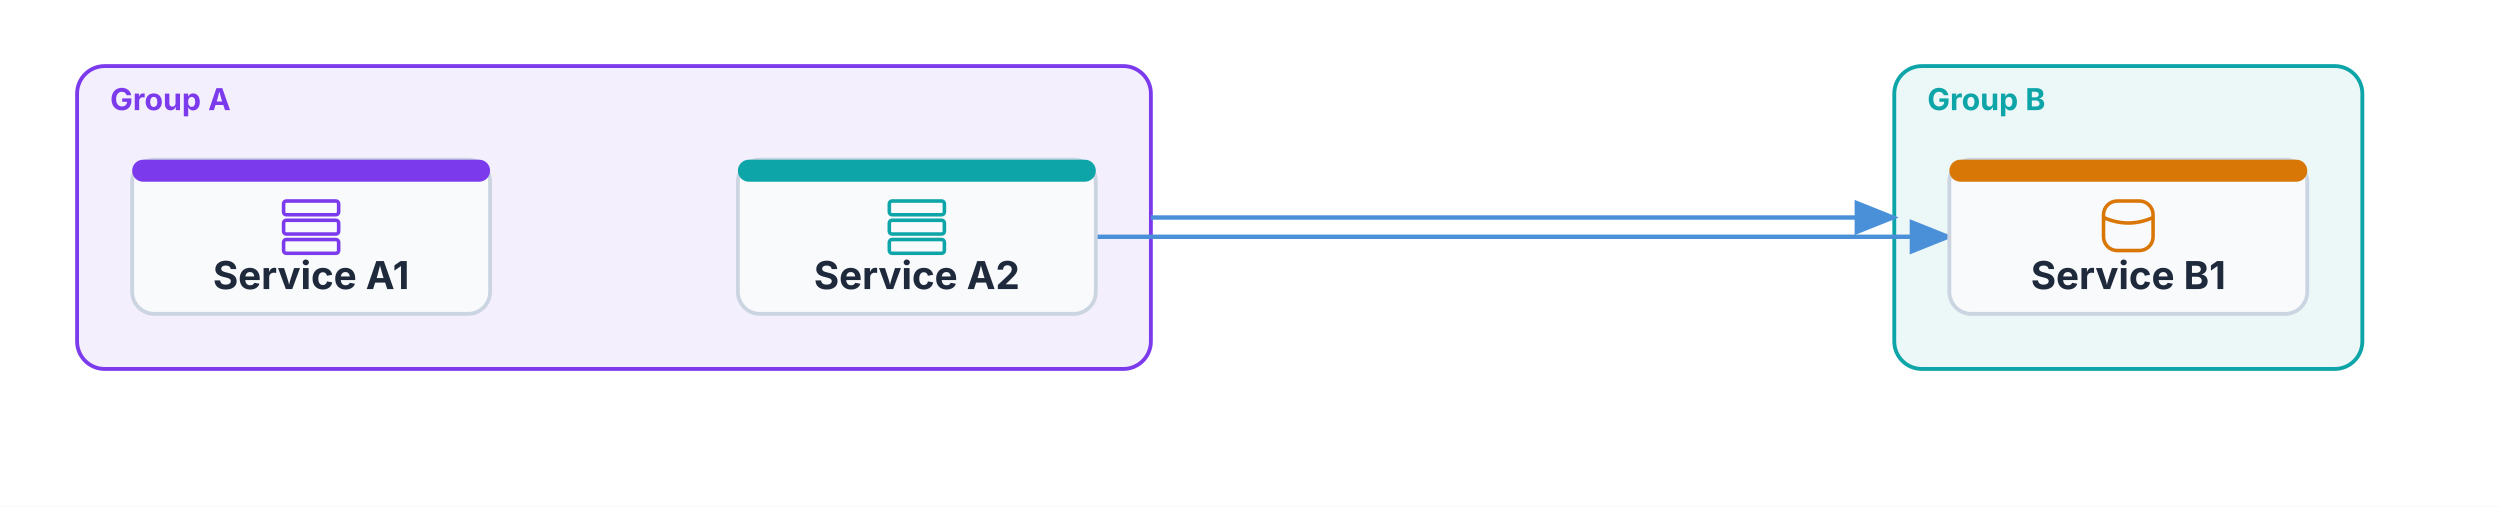
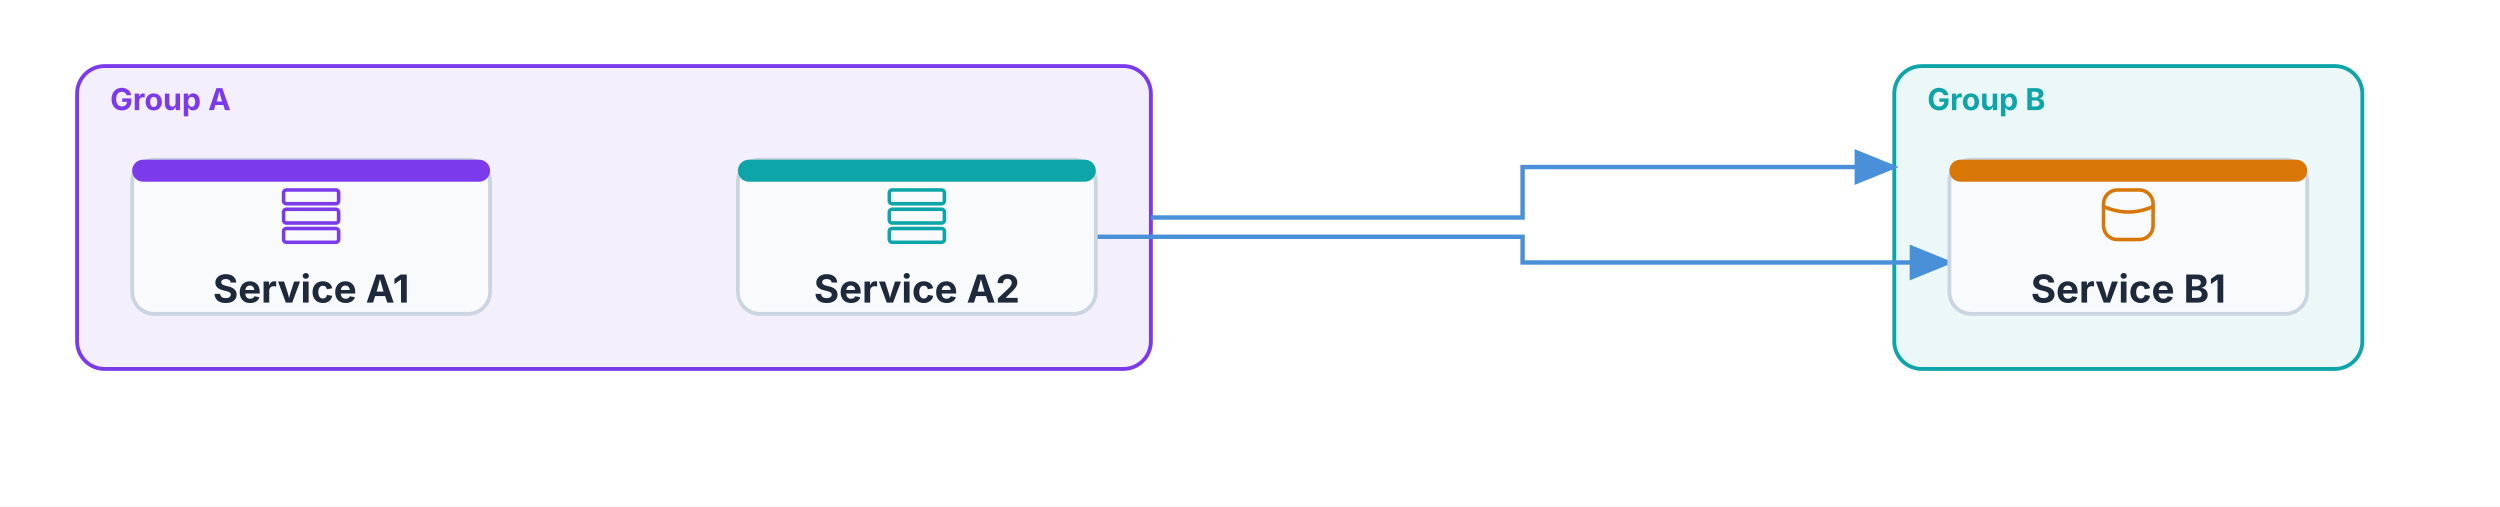
<svg xmlns="http://www.w3.org/2000/svg" viewBox="-24 -34 908 184" width="908" height="184">
  <defs>
-     <marker id="arch-arrow-end" markerWidth="10" markerHeight="8" refX="9" refY="4" orient="auto">
-       <polygon points="0 0, 10 4, 0 8" fill="#4A90D9" />
+     <marker id="arch-arrow-end" markerUnits="userSpaceOnUse" markerWidth="16" markerHeight="13" refX="14.4" refY="6.5" orient="auto">
+       <polygon points="0 0, 16 6.5, 0 13" fill="#4A90D9" />
    </marker>
-     <marker id="arch-arrow-start" markerWidth="10" markerHeight="8" refX="1" refY="4" orient="auto-start-reverse">
-       <polygon points="0 0, 10 4, 0 8" fill="#4A90D9" />
+     <marker id="arch-arrow-start" markerUnits="userSpaceOnUse" markerWidth="16" markerHeight="13" refX="1.6" refY="6.5" orient="auto-start-reverse">
+       <polygon points="0 0, 16 6.5, 0 13" fill="#4A90D9" />
    </marker>
  </defs>
  <rect x="-24" y="-34" width="908" height="184" fill="#FFFFFF" />
  <rect x="4" y="-10" width="390" height="110" fill="#7C3AED14" stroke="#7C3AED" stroke-width="1.4" rx="10" />
-   <text x="16" y="6" font-size="11" font-family="Inter, system-ui, -apple-system, sans-serif" fill="#7C3AED" font-weight="bold">Group A</text>
+   <text x="16" y="6" font-size="11" font-family="Inter, system-ui, -apple-system, sans-serif" fill="#7C3AED" text-anchor="start" font-weight="bold">Group A</text>
  <rect x="664" y="-10" width="170" height="110" fill="#0EA5A814" stroke="#0EA5A8" stroke-width="1.4" rx="10" />
-   <text x="676" y="6" font-size="11" font-family="Inter, system-ui, -apple-system, sans-serif" fill="#0EA5A8" font-weight="bold">Group B</text>
-   <path d="M 394 45 L 664 45" stroke="#4A90D9" stroke-width="1.6" fill="none" marker-end="url(#arch-arrow-end)" />
-   <path d="M 374 52 L 684 52" stroke="#4A90D9" stroke-width="1.6" fill="none" marker-end="url(#arch-arrow-end)" />
+   <text x="676" y="6" font-size="11" font-family="Inter, system-ui, -apple-system, sans-serif" fill="#0EA5A8" text-anchor="start" font-weight="bold">Group B</text>
+   <path d="M 394 45 L 529 45 L 529 26.667 L 664 26.667" stroke="#4A90D9" stroke-width="1.6" fill="none" marker-end="url(#arch-arrow-end)" />
+   <path d="M 374 52 L 529 52 L 529 61.333 L 684 61.333" stroke="#4A90D9" stroke-width="1.6" fill="none" marker-end="url(#arch-arrow-end)" />
  <rect x="24" y="24" width="130" height="56" fill="#F8FAFC" stroke="#CBD5E1" stroke-width="1.4" rx="8" />
  <rect x="24" y="24" width="130" height="8" fill="#7C3AED" stroke="#7C3AED" stroke-width="0" rx="4" />
-   <rect x="79" y="39" width="20" height="5" fill="#F8FAFC" stroke="#7C3AED" stroke-width="1.3" rx="1" />
-   <rect x="79" y="46" width="20" height="5" fill="#F8FAFC" stroke="#7C3AED" stroke-width="1.3" rx="1" />
-   <rect x="79" y="53" width="20" height="5" fill="#F8FAFC" stroke="#7C3AED" stroke-width="1.3" rx="1" />
-   <text x="89" y="71" font-size="14" font-family="Inter, system-ui, -apple-system, sans-serif" fill="#1E293B" text-anchor="middle" font-weight="bold">Service A1</text>
+   <rect x="79" y="35" width="20" height="5" fill="#F8FAFC" stroke="#7C3AED" stroke-width="1.3" rx="1" />
+   <rect x="79" y="42" width="20" height="5" fill="#F8FAFC" stroke="#7C3AED" stroke-width="1.3" rx="1" />
+   <rect x="79" y="49" width="20" height="5" fill="#F8FAFC" stroke="#7C3AED" stroke-width="1.3" rx="1" />
+   <text x="89" y="75.9" font-size="14" font-family="Inter, system-ui, -apple-system, sans-serif" fill="#1E293B" text-anchor="middle" font-weight="bold">Service A1</text>
  <rect x="244" y="24" width="130" height="56" fill="#F8FAFC" stroke="#CBD5E1" stroke-width="1.4" rx="8" />
  <rect x="244" y="24" width="130" height="8" fill="#0EA5A8" stroke="#0EA5A8" stroke-width="0" rx="4" />
-   <rect x="299" y="39" width="20" height="5" fill="#F8FAFC" stroke="#0EA5A8" stroke-width="1.3" rx="1" />
-   <rect x="299" y="46" width="20" height="5" fill="#F8FAFC" stroke="#0EA5A8" stroke-width="1.3" rx="1" />
-   <rect x="299" y="53" width="20" height="5" fill="#F8FAFC" stroke="#0EA5A8" stroke-width="1.3" rx="1" />
-   <text x="309" y="71" font-size="14" font-family="Inter, system-ui, -apple-system, sans-serif" fill="#1E293B" text-anchor="middle" font-weight="bold">Service A2</text>
+   <rect x="299" y="35" width="20" height="5" fill="#F8FAFC" stroke="#0EA5A8" stroke-width="1.3" rx="1" />
+   <rect x="299" y="42" width="20" height="5" fill="#F8FAFC" stroke="#0EA5A8" stroke-width="1.3" rx="1" />
+   <rect x="299" y="49" width="20" height="5" fill="#F8FAFC" stroke="#0EA5A8" stroke-width="1.3" rx="1" />
+   <text x="309" y="75.9" font-size="14" font-family="Inter, system-ui, -apple-system, sans-serif" fill="#1E293B" text-anchor="middle" font-weight="bold">Service A2</text>
  <rect x="684" y="24" width="130" height="56" fill="#F8FAFC" stroke="#CBD5E1" stroke-width="1.4" rx="8" />
  <rect x="684" y="24" width="130" height="8" fill="#D97706" stroke="#D97706" stroke-width="0" rx="4" />
-   <rect x="740" y="39" width="18" height="18" fill="#F8FAFC" stroke="#D97706" stroke-width="1.3" rx="5" />
-   <path d="M 740 45 Q 749 49, 758 45" stroke="#D97706" stroke-width="1.3" fill="none" />
-   <text x="749" y="71" font-size="14" font-family="Inter, system-ui, -apple-system, sans-serif" fill="#1E293B" text-anchor="middle" font-weight="bold">Service B1</text>
+   <rect x="740" y="35" width="18" height="18" fill="#F8FAFC" stroke="#D97706" stroke-width="1.3" rx="5" />
+   <path d="M 740 41 Q 749 45, 758 41" stroke="#D97706" stroke-width="1.3" fill="none" />
+   <text x="749" y="75.9" font-size="14" font-family="Inter, system-ui, -apple-system, sans-serif" fill="#1E293B" text-anchor="middle" font-weight="bold">Service B1</text>
</svg>
